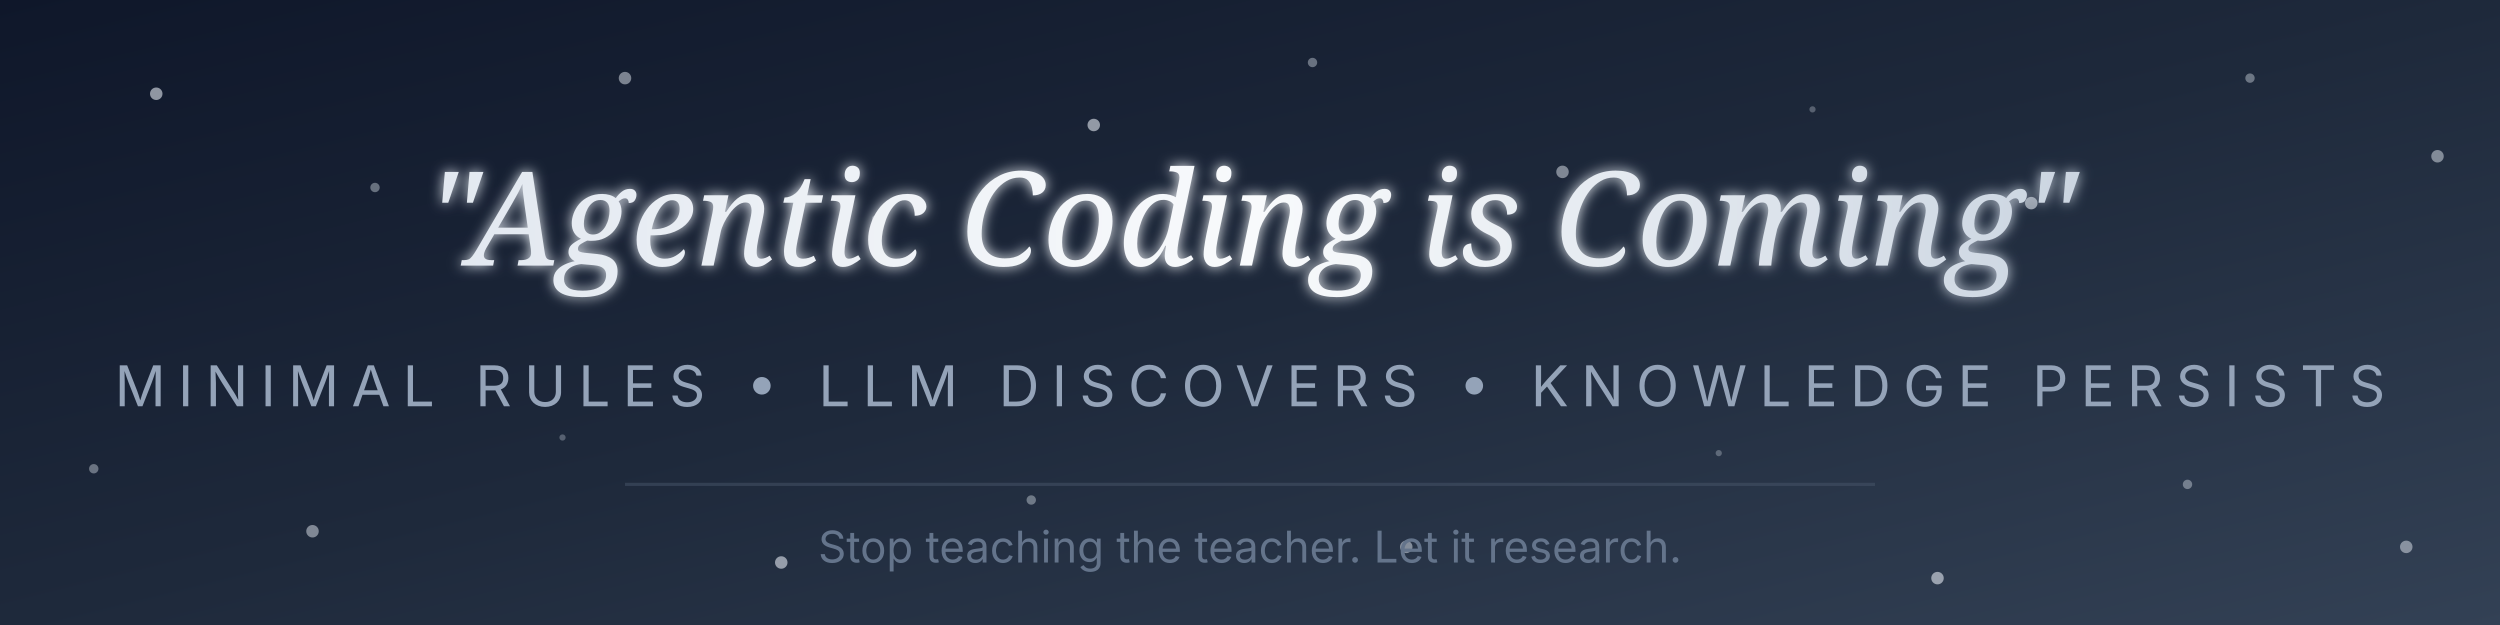
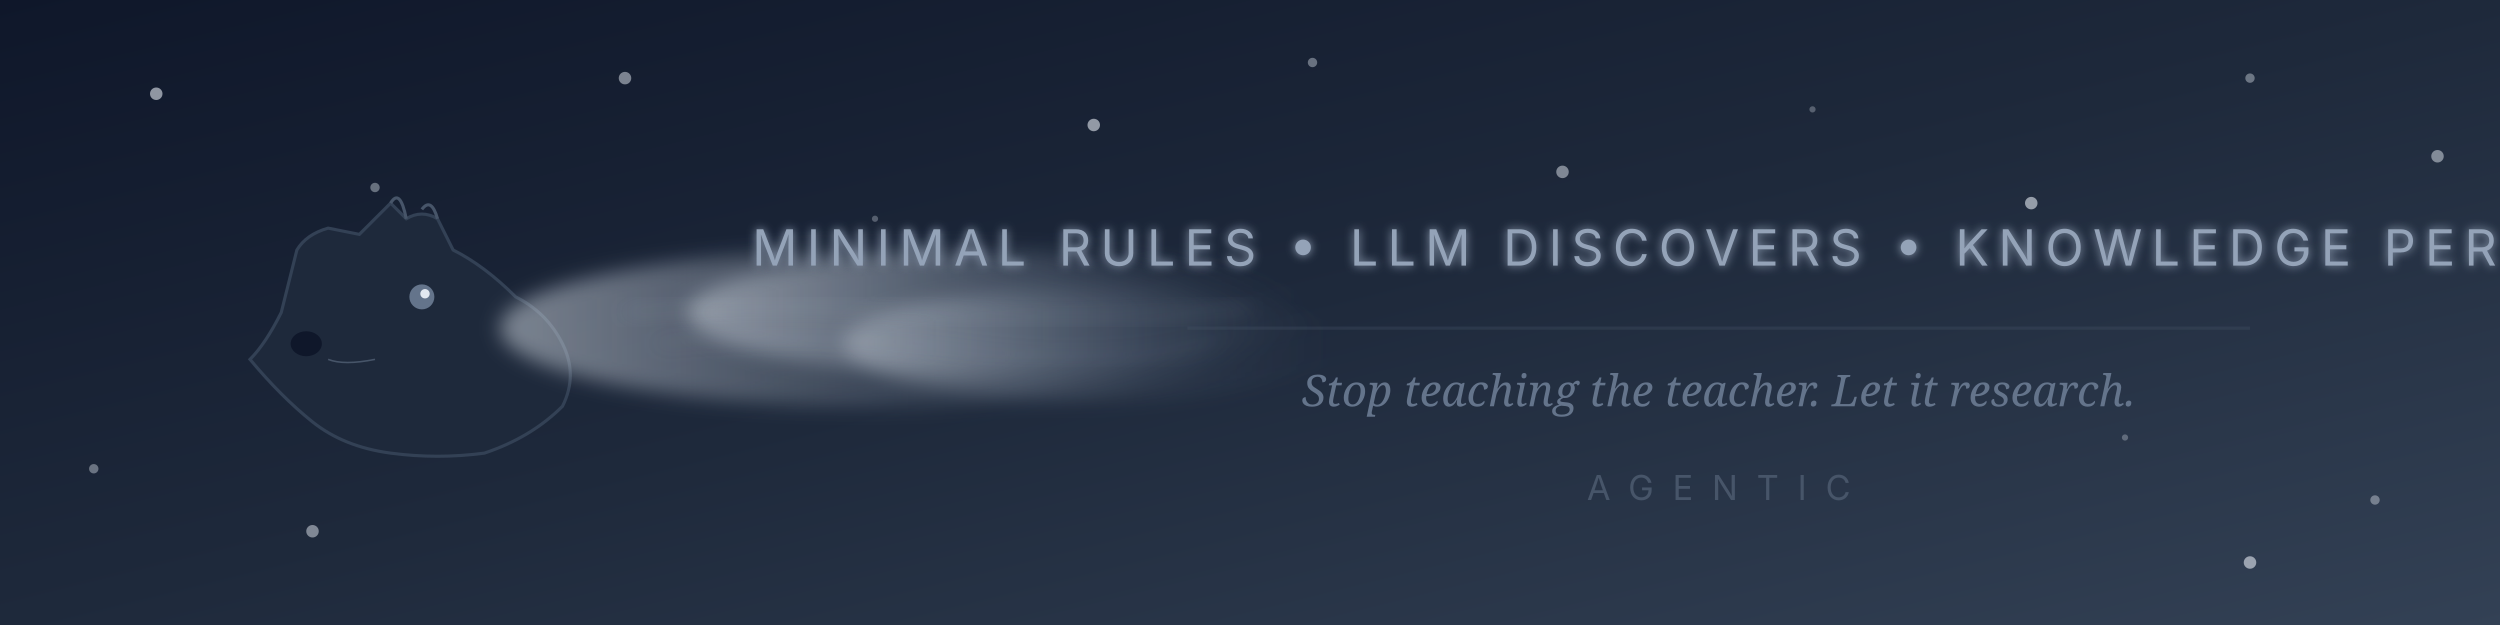
<svg xmlns="http://www.w3.org/2000/svg" viewBox="0 0 800 200">
  <defs>
    <linearGradient id="winterGradient" x1="0%" y1="0%" x2="100%" y2="100%">
      <stop offset="0%" style="stop-color:#0f172a;stop-opacity:1" />
      <stop offset="50%" style="stop-color:#1e293b;stop-opacity:1" />
      <stop offset="100%" style="stop-color:#334155;stop-opacity:1" />
    </linearGradient>
-     <linearGradient id="textGradient" x1="0%" y1="0%" x2="100%" y2="0%">
-       <stop offset="0%" style="stop-color:#e2e8f0" />
-       <stop offset="50%" style="stop-color:#f8fafc" />
-       <stop offset="100%" style="stop-color:#cbd5e1" />
+     <linearGradient id="breathGradient" x1="0%" y1="50%" x2="100%" y2="50%">
+       <stop offset="0%" style="stop-color:#e2e8f0;stop-opacity:0.8" />
+       <stop offset="40%" style="stop-color:#cbd5e1;stop-opacity:0.4" />
+       <stop offset="70%" style="stop-color:#94a3b8;stop-opacity:0.2" />
+       <stop offset="100%" style="stop-color:#64748b;stop-opacity:0" />
    </linearGradient>
+     <filter id="blur" x="-50%" y="-50%" width="200%" height="200%">
+       <feGaussianBlur in="SourceGraphic" stdDeviation="3" />
+     </filter>
    <filter id="glow" x="-50%" y="-50%" width="200%" height="200%">
-       <feGaussianBlur stdDeviation="2" result="coloredBlur" />
+       <feGaussianBlur stdDeviation="1.5" result="coloredBlur" />
      <feMerge>
        <feMergeNode in="coloredBlur" />
        <feMergeNode in="SourceGraphic" />
      </feMerge>
    </filter>
  </defs>
  <rect width="800" height="200" fill="url(#winterGradient)" />
  <circle cx="50" cy="30" r="2" fill="#e2e8f0" opacity="0.6" />
  <circle cx="120" cy="60" r="1.5" fill="#e2e8f0" opacity="0.4" />
  <circle cx="200" cy="25" r="2" fill="#e2e8f0" opacity="0.5" />
  <circle cx="280" cy="70" r="1" fill="#e2e8f0" opacity="0.3" />
  <circle cx="350" cy="40" r="2" fill="#e2e8f0" opacity="0.6" />
  <circle cx="420" cy="20" r="1.5" fill="#e2e8f0" opacity="0.4" />
  <circle cx="500" cy="55" r="2" fill="#e2e8f0" opacity="0.5" />
  <circle cx="580" cy="35" r="1" fill="#e2e8f0" opacity="0.3" />
  <circle cx="650" cy="65" r="2" fill="#e2e8f0" opacity="0.6" />
  <circle cx="720" cy="25" r="1.5" fill="#e2e8f0" opacity="0.4" />
  <circle cx="780" cy="50" r="2" fill="#e2e8f0" opacity="0.5" />
  <circle cx="30" cy="150" r="1.5" fill="#e2e8f0" opacity="0.4" />
  <circle cx="100" cy="170" r="2" fill="#e2e8f0" opacity="0.5" />
-   <circle cx="180" cy="140" r="1" fill="#e2e8f0" opacity="0.3" />
-   <circle cx="250" cy="180" r="2" fill="#e2e8f0" opacity="0.6" />
-   <circle cx="330" cy="160" r="1.5" fill="#e2e8f0" opacity="0.4" />
-   <circle cx="450" cy="175" r="2" fill="#e2e8f0" opacity="0.5" />
-   <circle cx="550" cy="145" r="1" fill="#e2e8f0" opacity="0.3" />
-   <circle cx="620" cy="185" r="2" fill="#e2e8f0" opacity="0.6" />
-   <circle cx="700" cy="155" r="1.5" fill="#e2e8f0" opacity="0.4" />
-   <circle cx="770" cy="175" r="2" fill="#e2e8f0" opacity="0.5" />
-   <text x="400" y="85" text-anchor="middle" font-family="Georgia, serif" font-size="42" font-style="italic" fill="url(#textGradient)" filter="url(#glow)">
-     "Agentic Coding is Coming"
-   </text>
-   <text x="400" y="130" text-anchor="middle" font-family="system-ui, -apple-system, sans-serif" font-size="18" fill="#94a3b8" letter-spacing="4">
+   <circle cx="680" cy="140" r="1" fill="#e2e8f0" opacity="0.3" />
+   <circle cx="720" cy="180" r="2" fill="#e2e8f0" opacity="0.6" />
+   <circle cx="760" cy="160" r="1.5" fill="#e2e8f0" opacity="0.4" />
+   <g transform="translate(80, 45)">
+     <path d="M0,70               Q5,65 10,55               L15,35               Q18,30 25,28               L35,30               Q40,25 45,20               L50,25               Q55,22 60,25               L65,35               Q75,40 85,50               Q95,55 100,65               Q105,75 100,85               Q90,95 75,100               Q60,102 45,100               Q30,98 20,90               Q10,82 0,70 Z" fill="#1e293b" stroke="#334155" stroke-width="1" />
+     <circle cx="55" cy="50" r="4" fill="#64748b" />
+     <circle cx="56" cy="49" r="1.5" fill="#e2e8f0" />
+     <path d="M45,20 Q48,15 50,25" stroke="#475569" stroke-width="1" fill="none" />
+     <path d="M55,22 Q58,18 60,25" stroke="#475569" stroke-width="1" fill="none" />
+     <ellipse cx="18" cy="65" rx="5" ry="4" fill="#0f172a" />
+     <path d="M25,70 Q30,72 40,70" stroke="#475569" stroke-width="0.5" fill="none" />
+   </g>
+   <g filter="url(#blur)">
+     <ellipse cx="280" cy="105" rx="120" ry="25" fill="url(#breathGradient)" opacity="0.6" />
+     <ellipse cx="320" cy="100" rx="100" ry="20" fill="url(#breathGradient)" opacity="0.5" />
+     <ellipse cx="350" cy="110" rx="80" ry="18" fill="url(#breathGradient)" opacity="0.4" />
+   </g>
+   <path d="M200,100 Q250,95 300,100 Q350,105 400,98" stroke="#cbd5e1" stroke-width="1" fill="none" opacity="0.3" filter="url(#blur)" />
+   <path d="M210,110 Q260,105 310,112 Q360,118 390,108" stroke="#94a3b8" stroke-width="1" fill="none" opacity="0.2" filter="url(#blur)" />
+   <text x="550" y="85" text-anchor="middle" font-family="system-ui, -apple-system, sans-serif" font-size="16" fill="#94a3b8" letter-spacing="3" filter="url(#glow)">
    MINIMAL RULES • LLM DISCOVERS • KNOWLEDGE PERSISTS
  </text>
-   <line x1="200" y1="155" x2="600" y2="155" stroke="#475569" stroke-width="1" opacity="0.5" />
-   <text x="400" y="180" text-anchor="middle" font-family="system-ui, -apple-system, sans-serif" font-size="14" fill="#64748b">
+   <line x1="380" y1="105" x2="720" y2="105" stroke="#475569" stroke-width="1" opacity="0.3" />
+   <text x="550" y="130" text-anchor="middle" font-family="Georgia, serif" font-size="14" font-style="italic" fill="#64748b">
    Stop teaching the teacher. Let it research.
  </text>
+   <text x="550" y="160" text-anchor="middle" font-family="system-ui, -apple-system, sans-serif" font-size="11" fill="#475569" letter-spacing="6">
+     AGENTIC
+   </text>
</svg>
